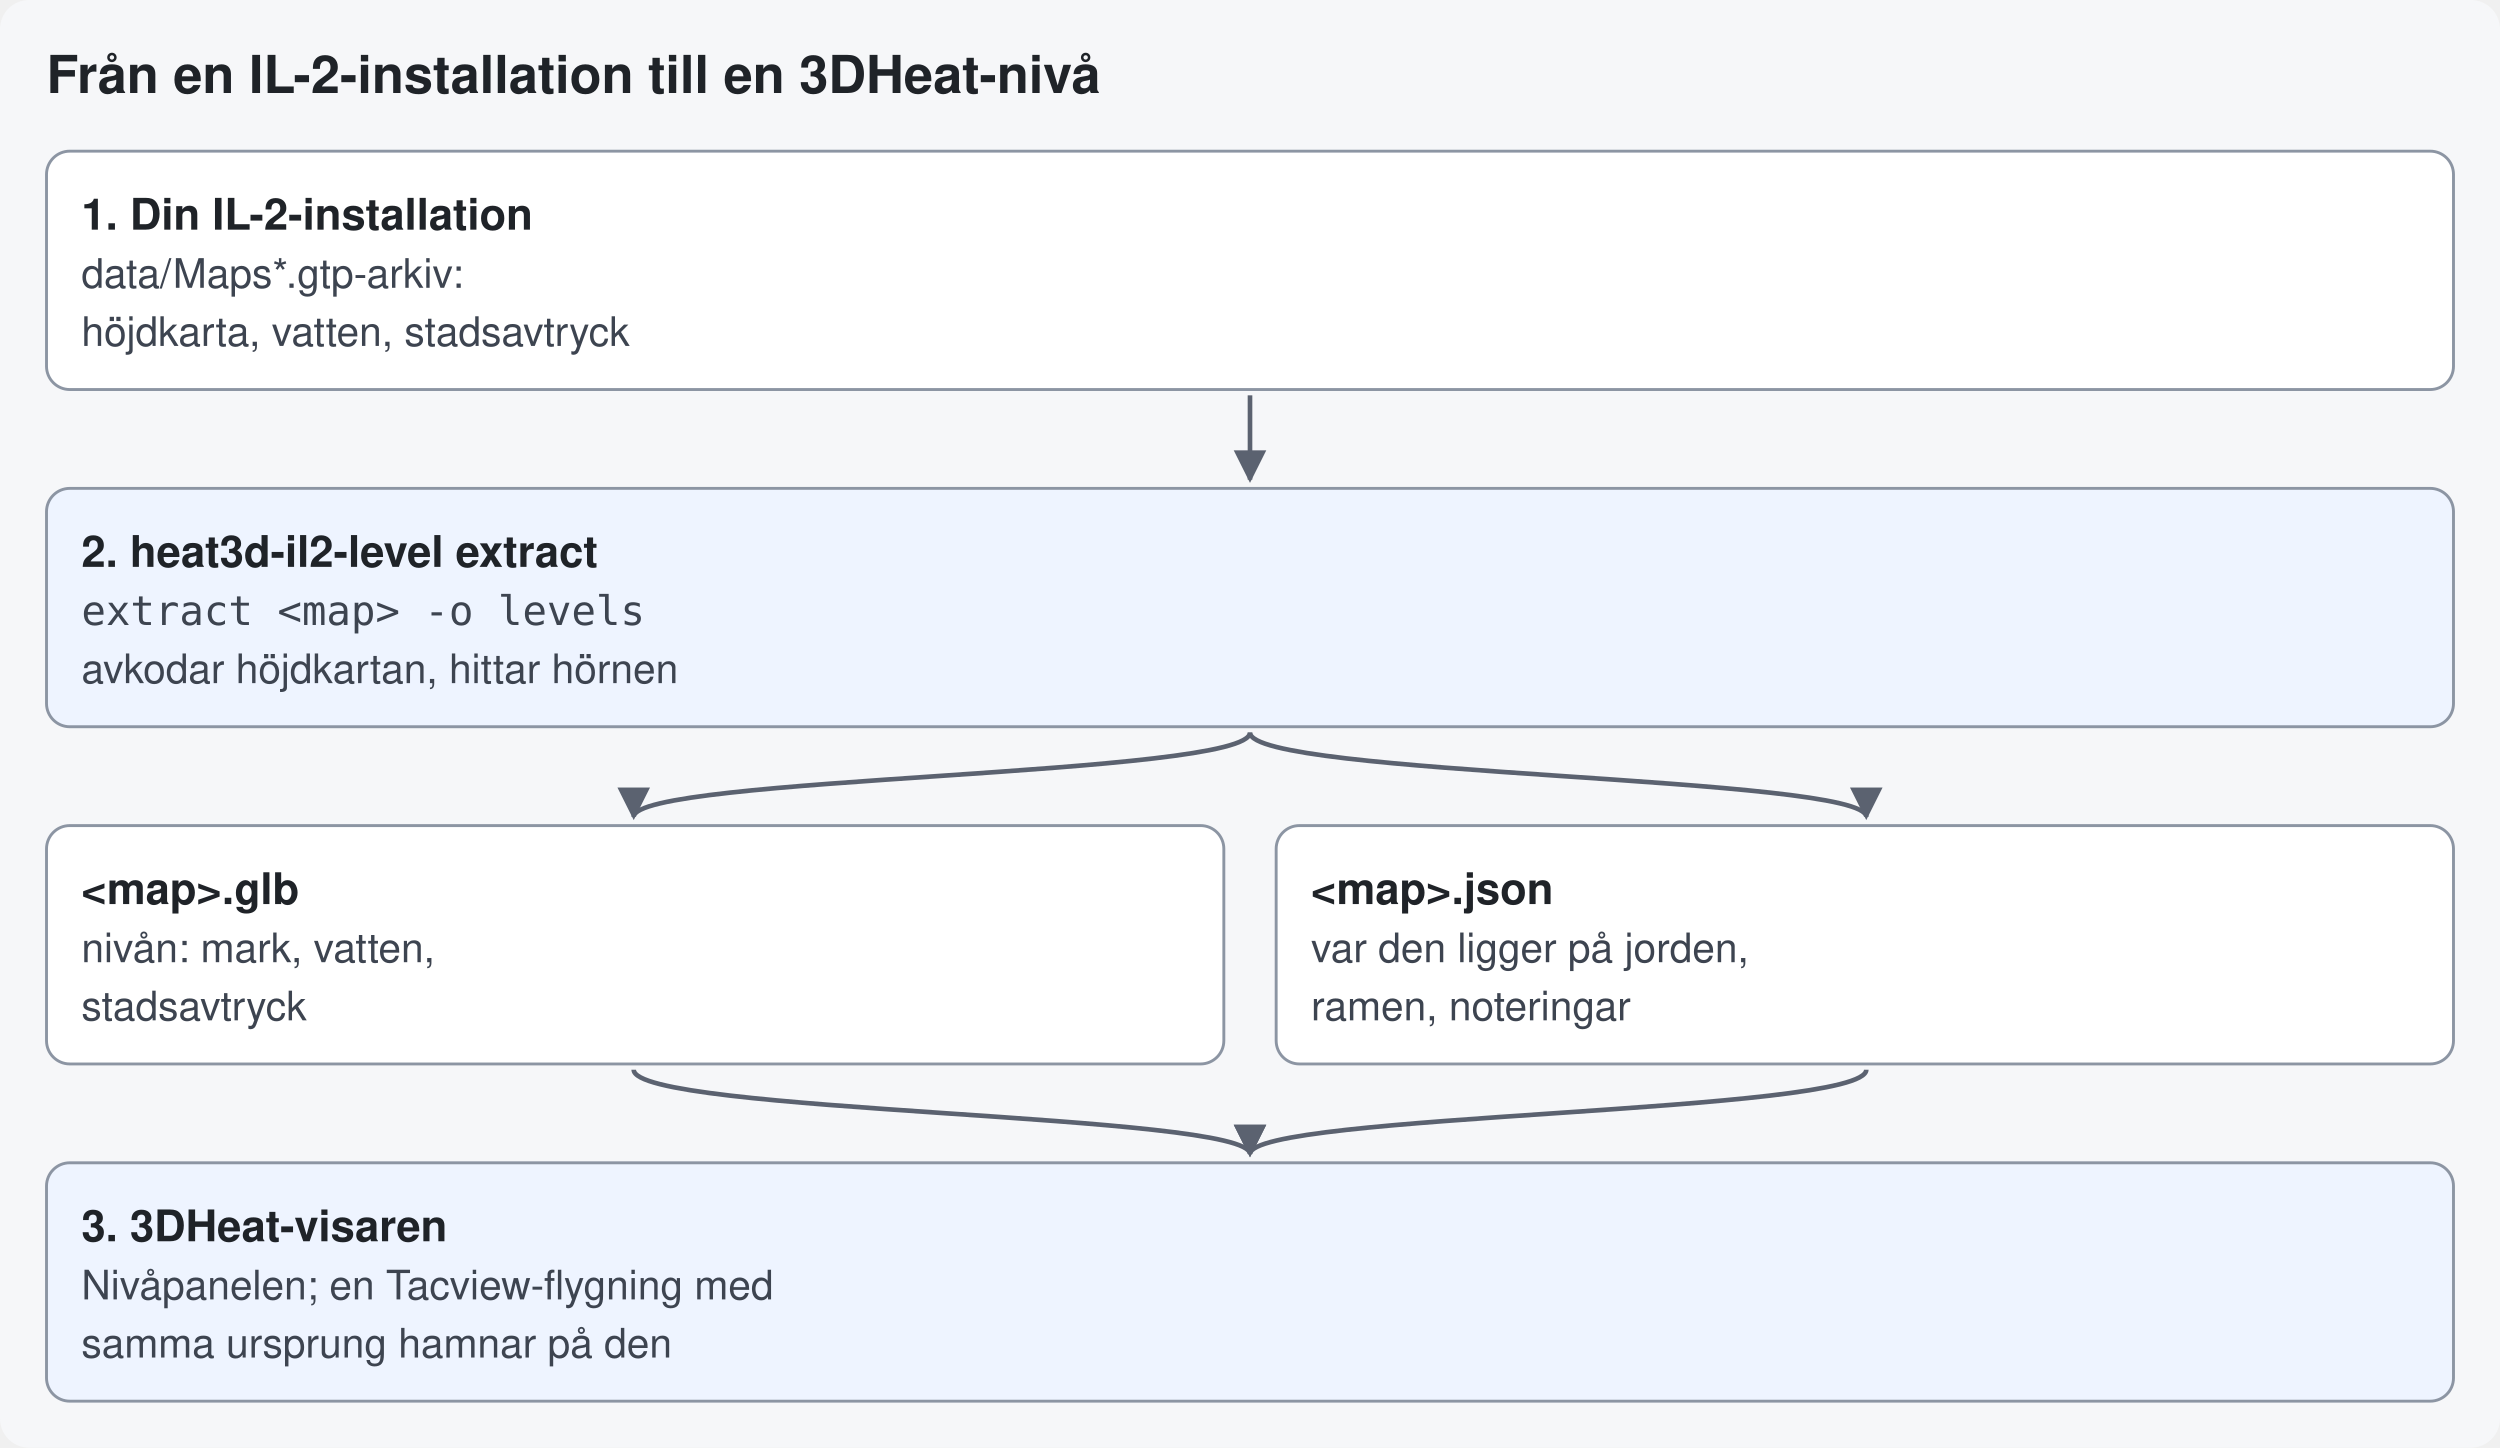
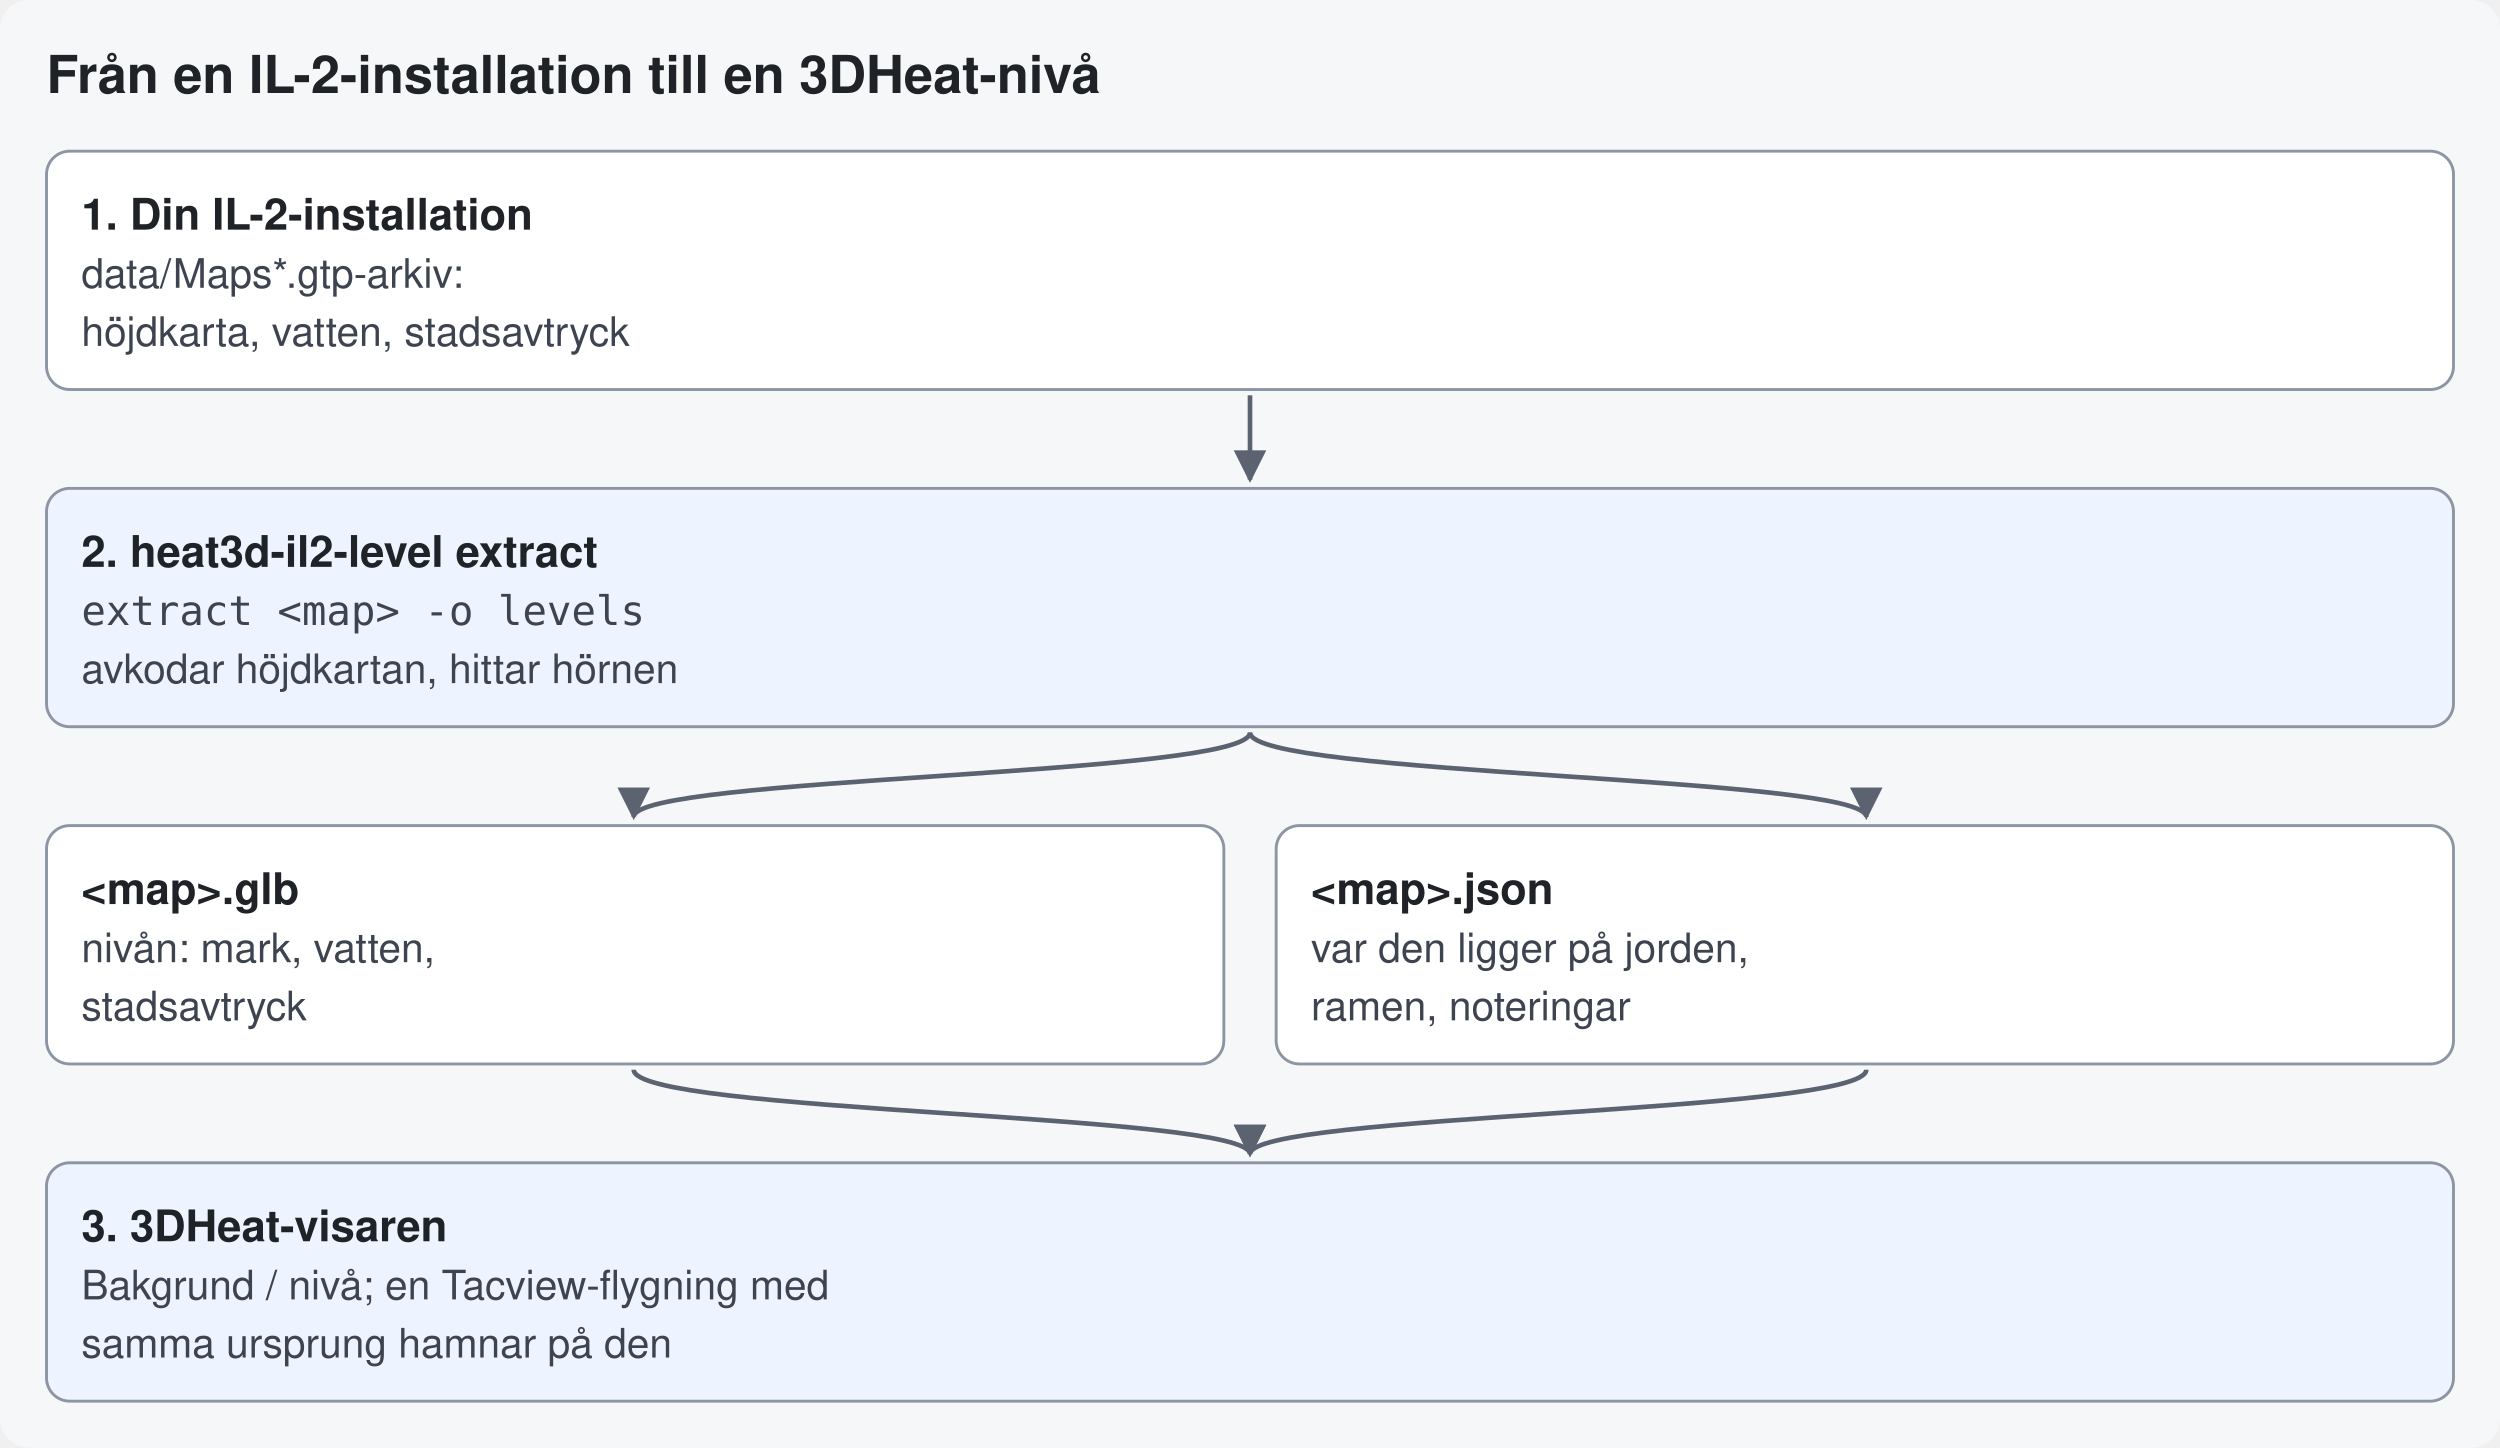
<svg xmlns="http://www.w3.org/2000/svg" width="860" height="498" viewBox="0 0 860 498" font-family="Segoe UI,Helvetica,Arial,sans-serif">
  <defs>
    <marker id="a" viewBox="0 0 10 10" refX="9" refY="5" markerWidth="7" markerHeight="7" orient="auto">
      <path d="M0,0L10,5L0,10z" fill="#5b6270" />
    </marker>
  </defs>
  <rect width="860" height="498" rx="10" fill="#f6f7f9" />
  <text x="16" y="32" font-size="18" fill="#1f2328" font-weight="600">Från en IL-2-installation till en 3DHeat-nivå</text>
  <rect x="16" y="52" width="828" height="82" rx="8" fill="#ffffff" stroke="#8c95a3" />
  <text x="28" y="79" font-size="15" fill="#1f2328" font-weight="600">1. Din IL-2-installation</text>
  <text x="28" y="99" font-size="14" fill="#3d4450">data/Maps*.gtp-arkiv:</text>
  <text x="28" y="119" font-size="14" fill="#3d4450">höjdkarta, vatten, stadsavtryck</text>
  <rect x="16" y="168" width="828" height="82" rx="8" fill="#eef4ff" stroke="#8c95a3" />
  <text x="28" y="195" font-size="15" fill="#1f2328" font-weight="600">2. heat3d-il2-level extract</text>
  <text x="28" y="215" font-size="14" fill="#3d4450" font-family="Consolas,Menlo,monospace">extract &lt;map&gt; -o levels</text>
  <text x="28" y="235" font-size="14" fill="#3d4450">avkodar höjdkartan, hittar hörnen</text>
  <path d="M430,136 C430,151.0 430,151.0 430,165" fill="none" stroke="#5b6270" stroke-width="1.6" marker-end="url(#a)" />
  <rect x="16" y="284" width="405" height="82" rx="8" fill="#ffffff" stroke="#8c95a3" />
  <text x="28" y="311" font-size="15" fill="#1f2328" font-weight="600">&lt;map&gt;.glb</text>
  <text x="28" y="331" font-size="14" fill="#3d4450">nivån: mark, vatten,</text>
  <text x="28" y="351" font-size="14" fill="#3d4450">stadsavtryck</text>
  <rect x="439" y="284" width="405" height="82" rx="8" fill="#ffffff" stroke="#8c95a3" />
  <text x="451" y="311" font-size="15" fill="#1f2328" font-weight="600">&lt;map&gt;.json</text>
  <text x="451" y="331" font-size="14" fill="#3d4450">var den ligger på jorden,</text>
  <text x="451" y="351" font-size="14" fill="#3d4450">ramen, noteringar</text>
  <path d="M430,252 C430,267.0 218,267.0 218,281" fill="none" stroke="#5b6270" stroke-width="1.6" marker-end="url(#a)" />
  <path d="M430,252 C430,267.0 642,267.0 642,281" fill="none" stroke="#5b6270" stroke-width="1.6" marker-end="url(#a)" />
  <rect x="16" y="400" width="828" height="82" rx="8" fill="#eef4ff" stroke="#8c95a3" />
  <text x="28" y="427" font-size="15" fill="#1f2328" font-weight="600">3. 3DHeat-visaren</text>
-   <text x="28" y="447" font-size="14" fill="#3d4450">Nivåpanelen; en Tacview-flygning med</text>
+   <text x="28" y="447" font-size="14" fill="#3d4450">Bakgrund / nivå; en Tacview-flygning med</text>
  <text x="28" y="467" font-size="14" fill="#3d4450">samma ursprung hamnar på den</text>
  <path d="M218,368 C218,383.0 430,383.0 430,397" fill="none" stroke="#5b6270" stroke-width="1.6" marker-end="url(#a)" />
  <path d="M642,368 C642,383.0 430,383.0 430,397" fill="none" stroke="#5b6270" stroke-width="1.6" marker-end="url(#a)" />
</svg>
